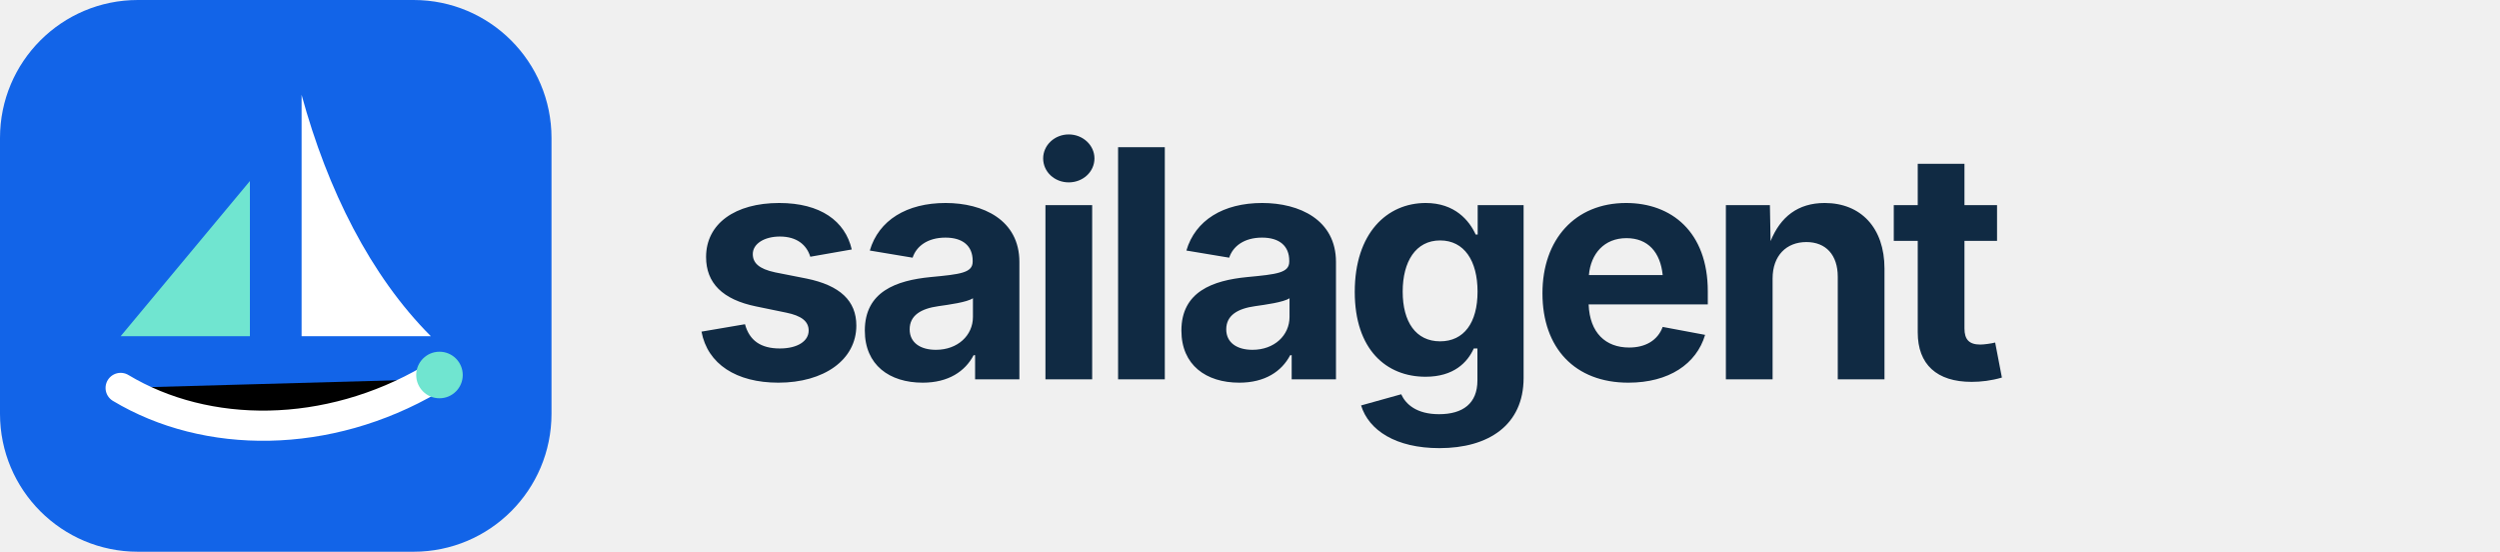
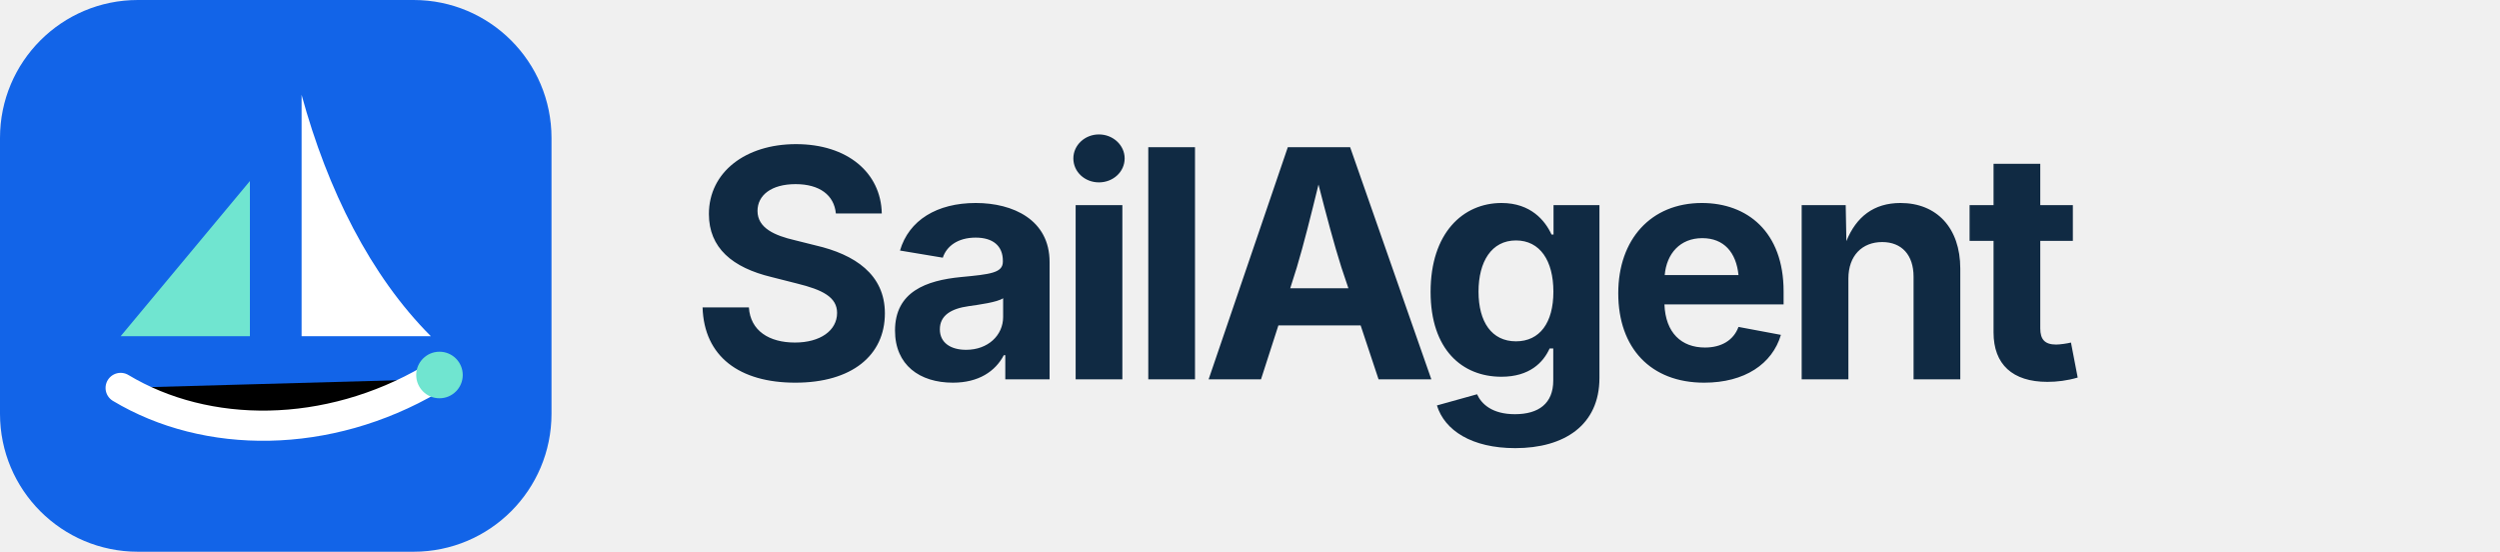
<svg xmlns="http://www.w3.org/2000/svg" width="290" height="64" viewBox="0 0 290 64">
  <rect width="64" height="64" rx="16" fill="#1264E8" />
  <path d="M35 11V39H50C43 32 38 22 35 11Z" fill="white" />
  <path d="M29 21L14 39H29V21Z" fill="#70E5D0" />
  <path d="M14 45C24 51 38 51 50 44" stroke="white" stroke-width="3.5" stroke-linecap="round" />
  <circle cx="51" cy="43.5" r="2.7" fill="#70E5D0" />
-   <text x="80" y="44" fill="#102A43" font-family="Inter,DejaVu Sans,Arial,sans-serif" font-size="37" font-weight="700" letter-spacing="-1.6">sailagent</text>
+   <text x="80" y="44" fill="#102A43" font-family="Inter,DejaVu Sans,Arial,sans-serif" font-size="37" font-weight="700" letter-spacing="-1.6">SailAgent</text>
</svg>
